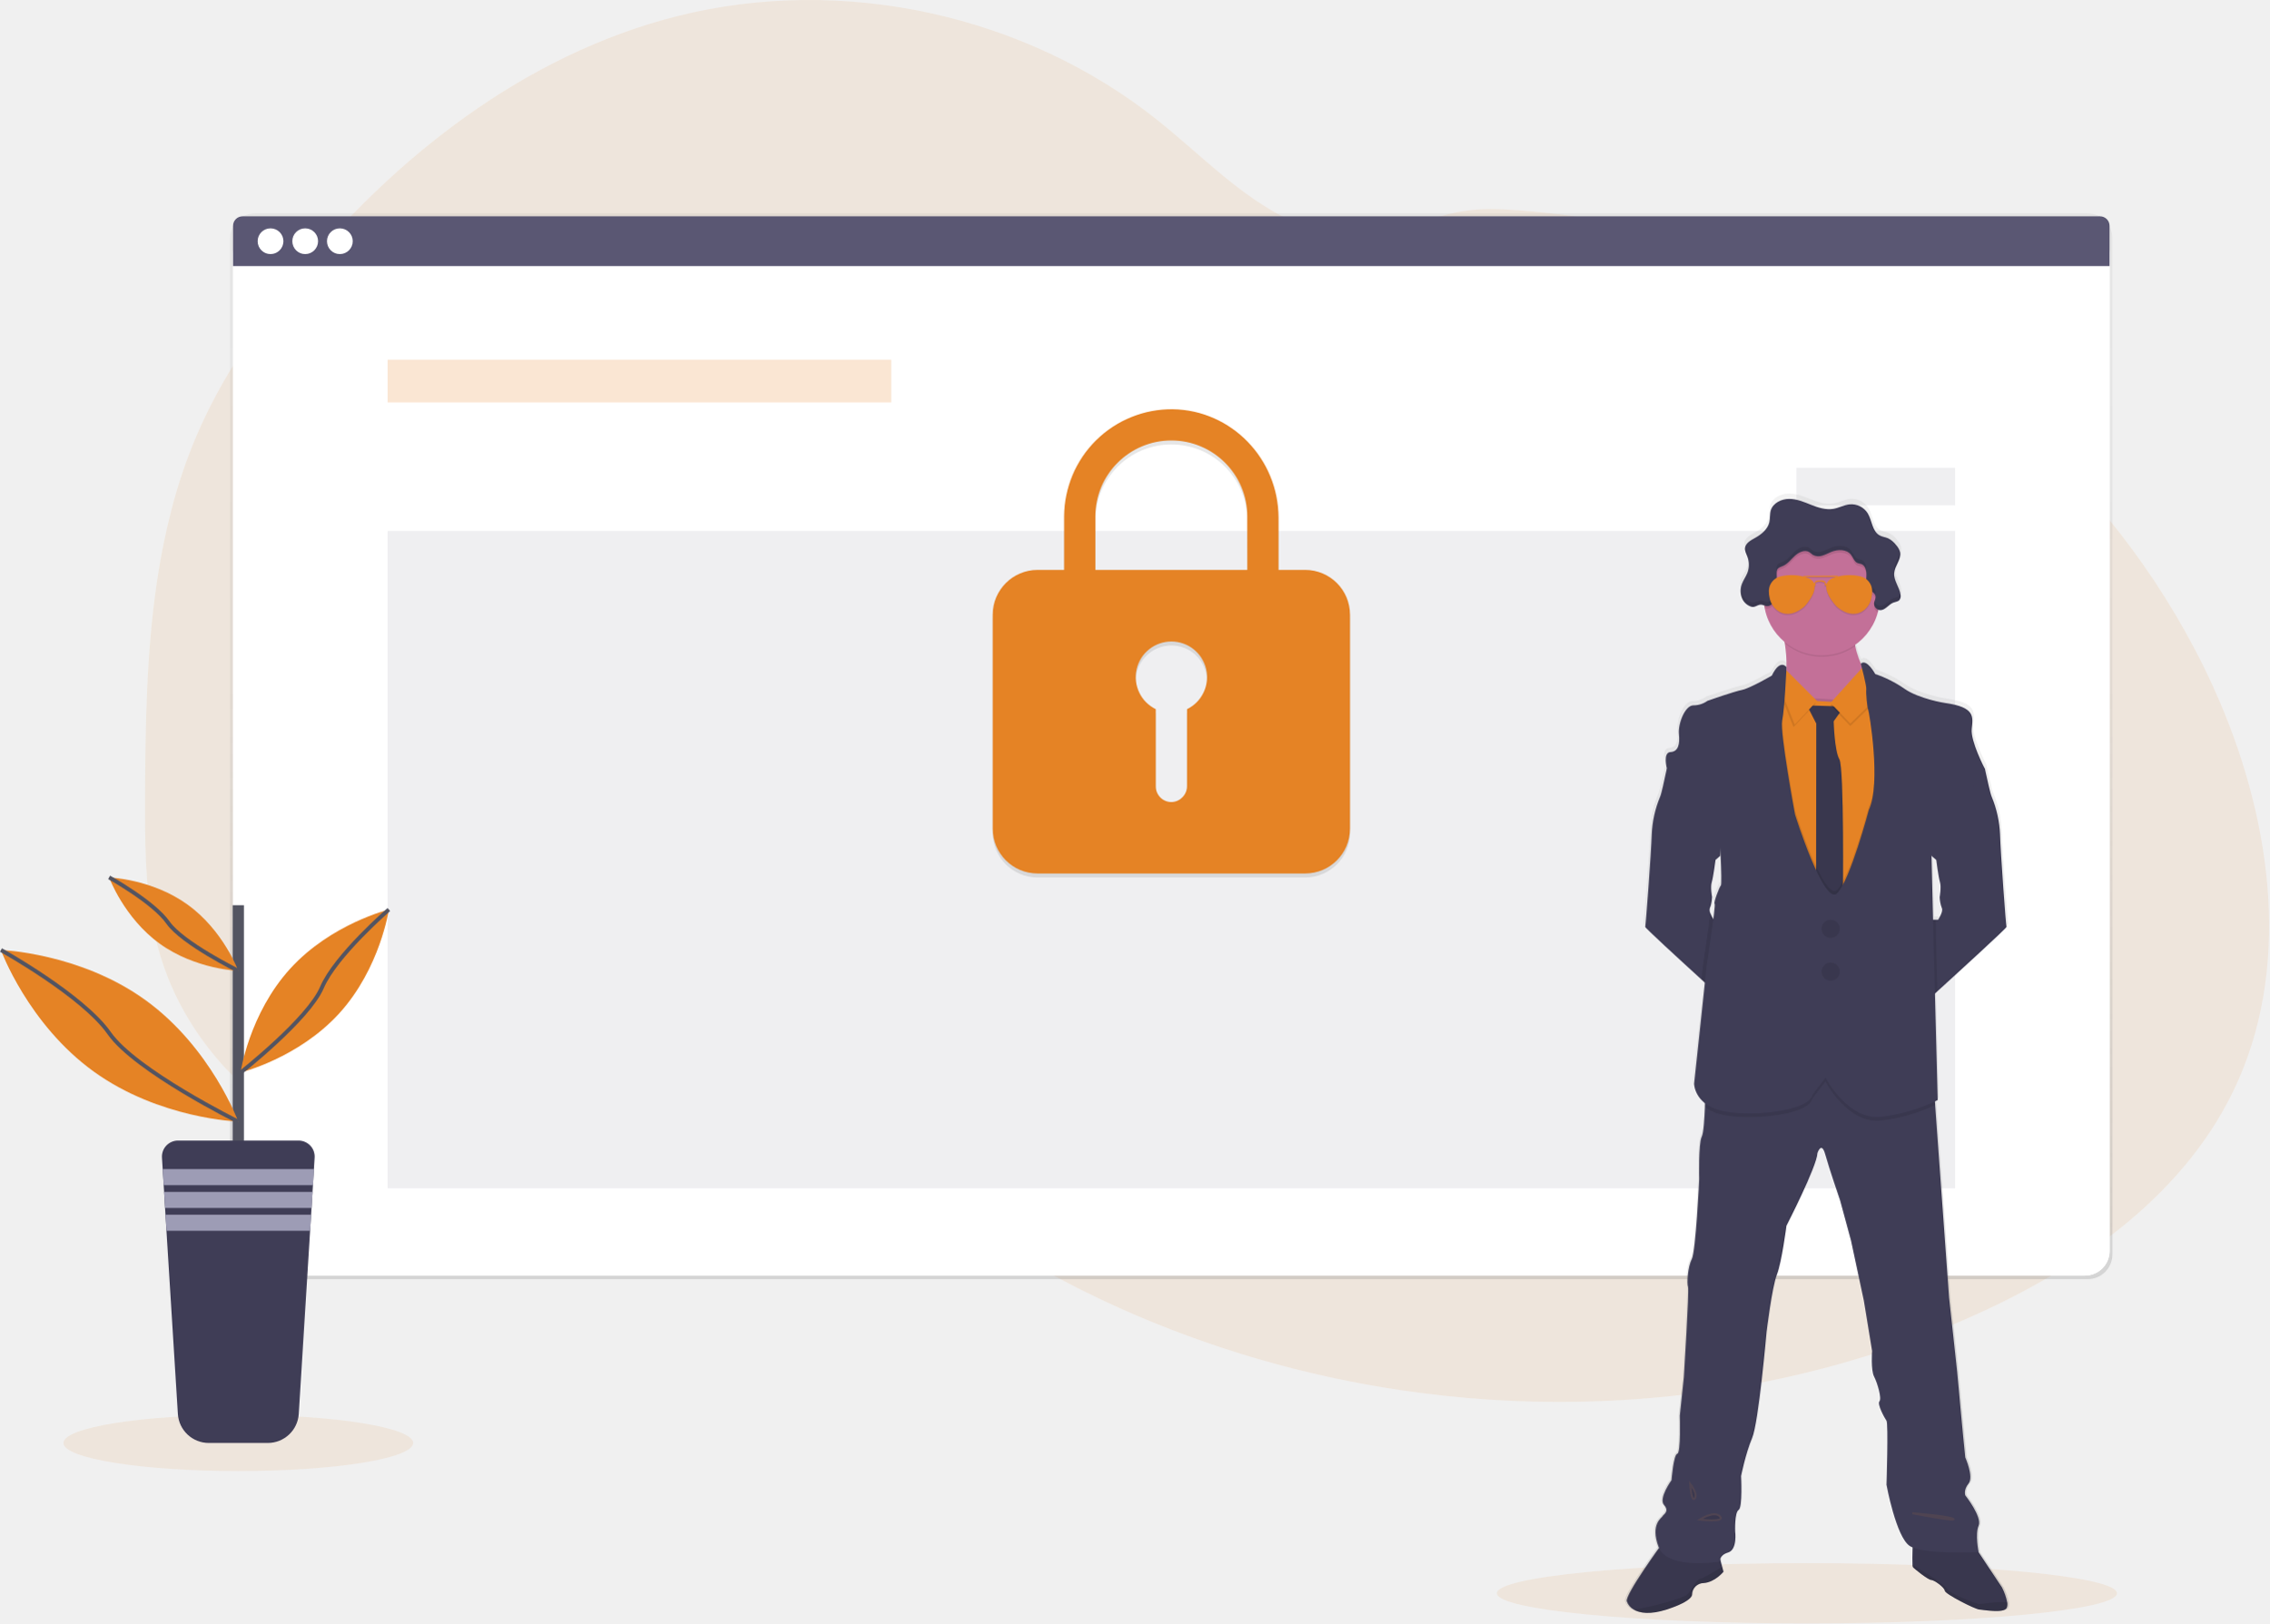
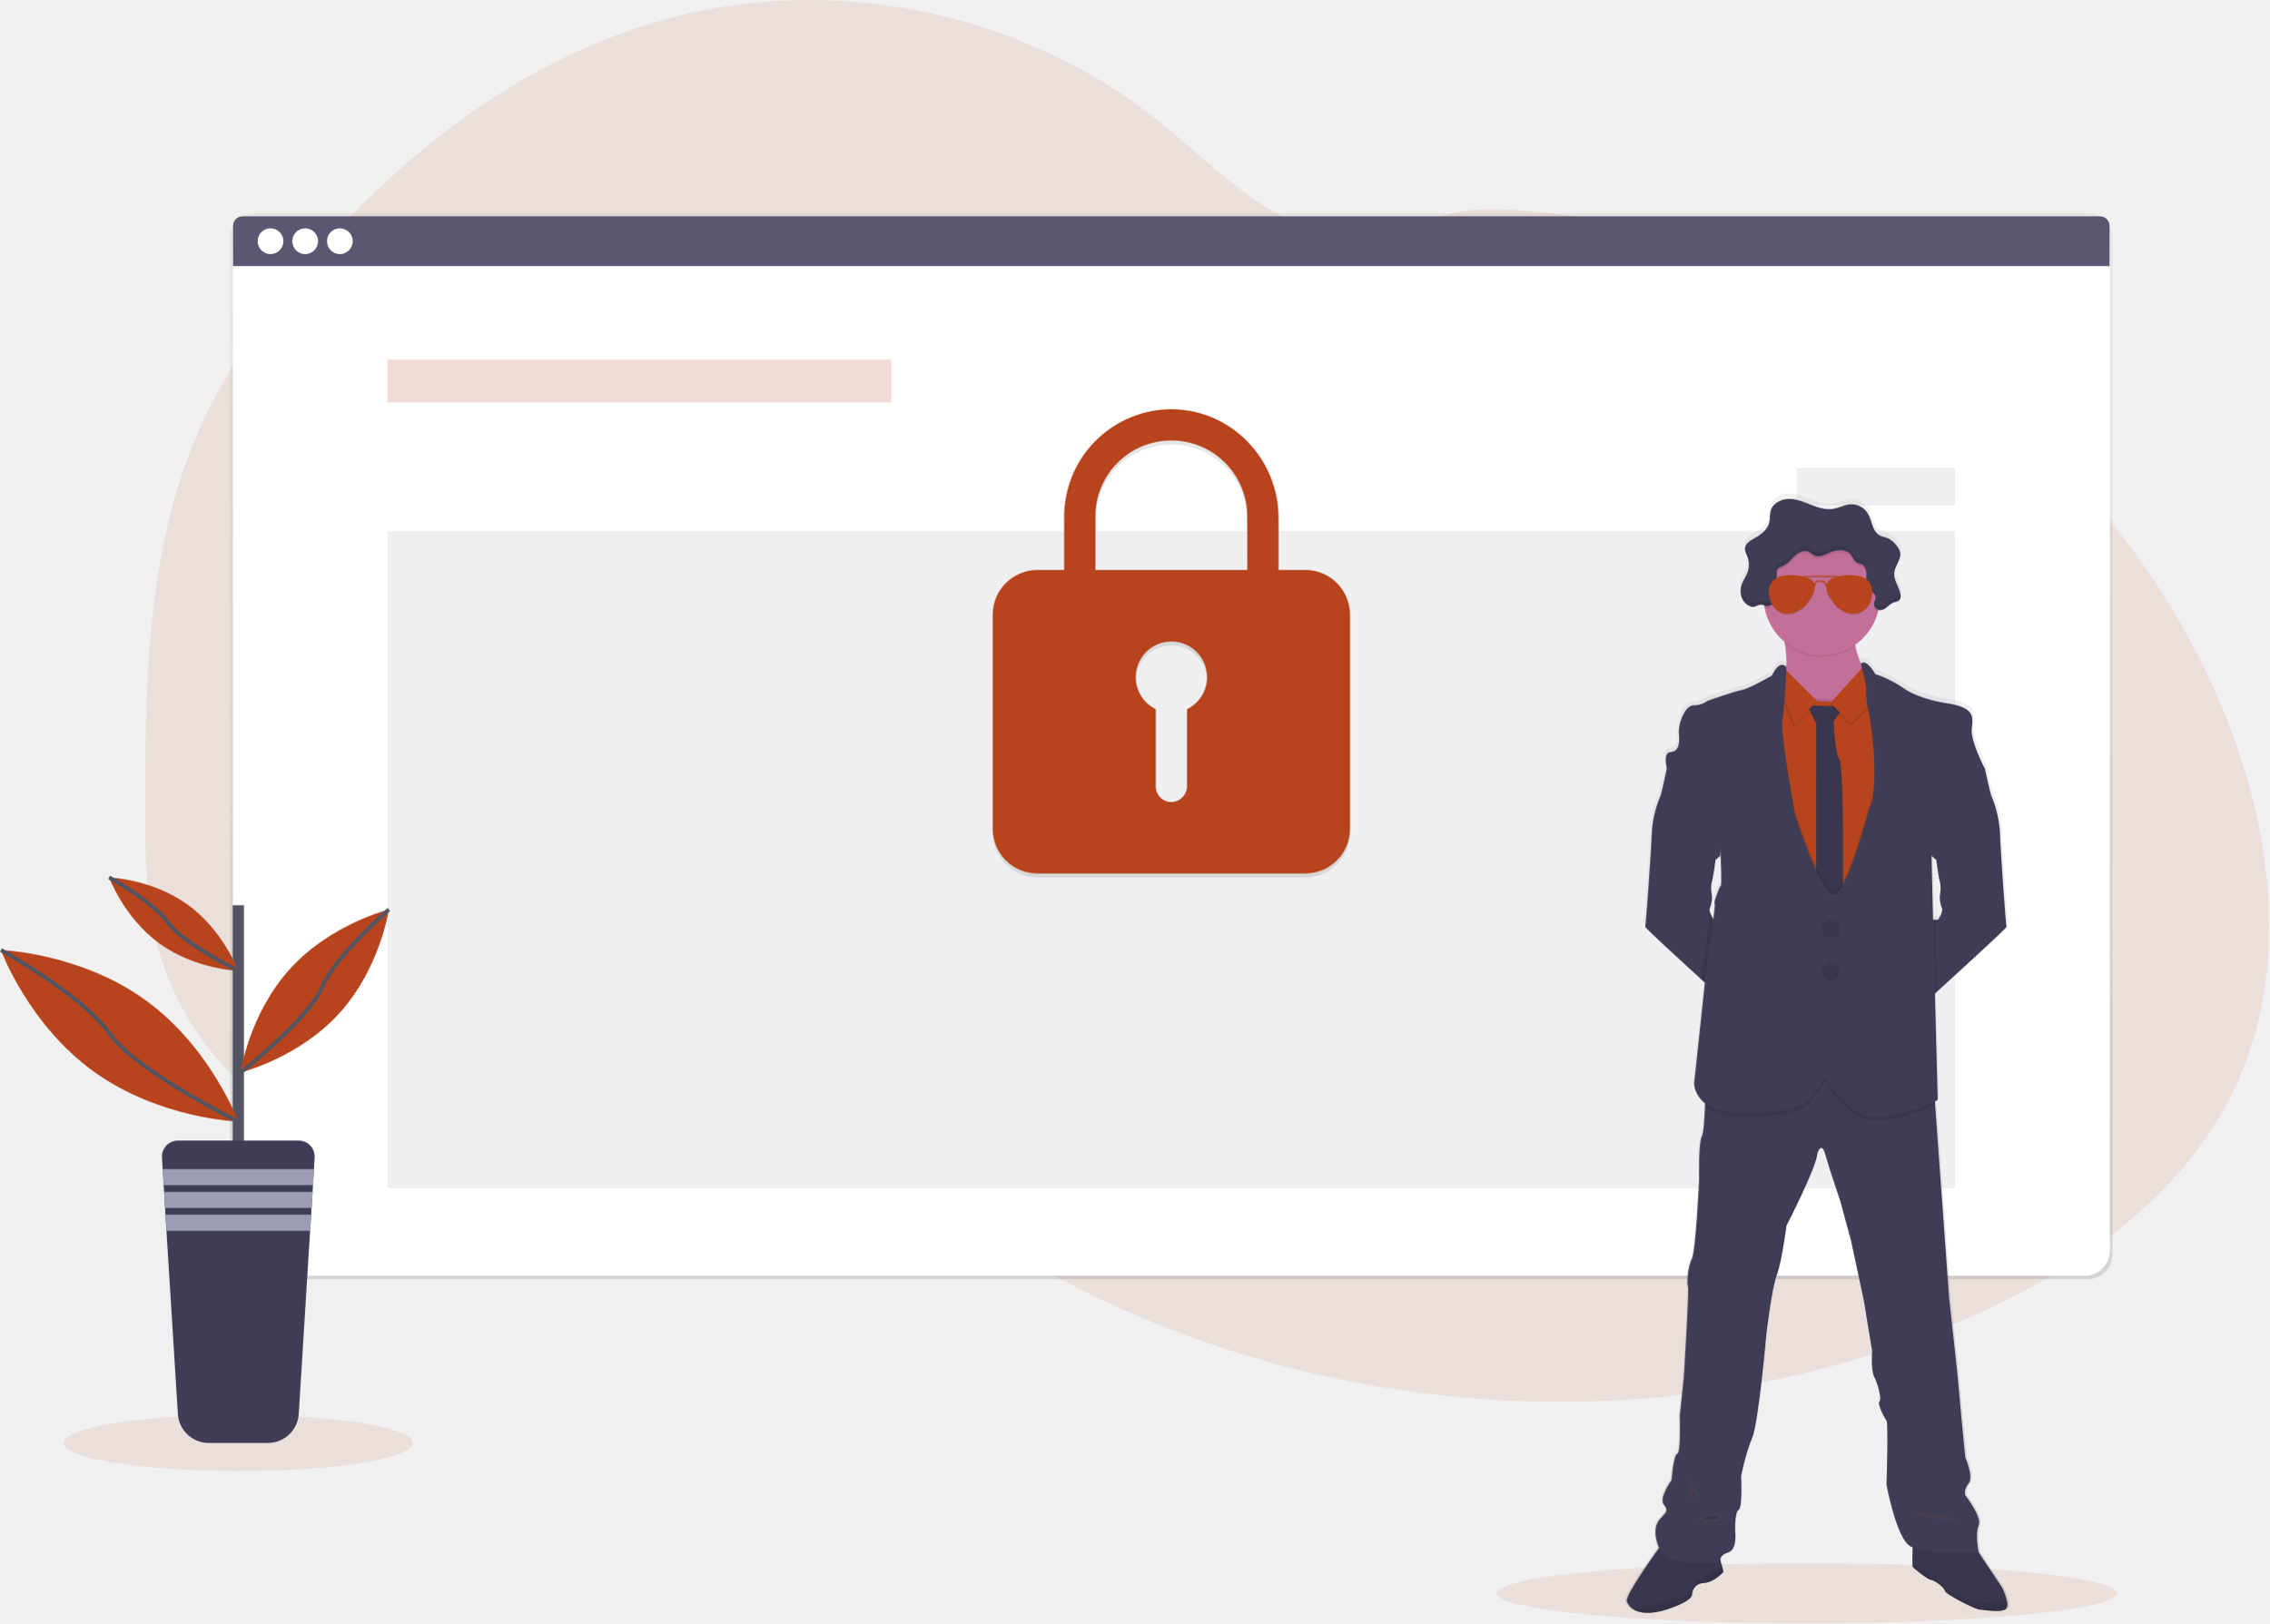
<svg xmlns="http://www.w3.org/2000/svg" xmlns:xlink="http://www.w3.org/1999/xlink" id="06c42c9d-6d9c-45ee-a61b-17902c1dca73" data-name="Layer 1" width="1145.57" height="819.91" viewBox="0 0 1145.57 819.91">
  <defs>
    <linearGradient id="2f697947-2a6f-450c-95af-56e5336b1d5f" x1="591.3" y1="646.08" x2="591.3" y2="107.75" gradientUnits="userSpaceOnUse">
      <stop offset="0" stop-color="gray" stop-opacity="0.25" />
      <stop offset="0.54" stop-color="gray" stop-opacity="0.12" />
      <stop offset="1" stop-color="gray" stop-opacity="0.1" />
    </linearGradient>
    <linearGradient id="2563b911-9cd4-457d-b636-acc38b40f33a" x1="944.34" y1="854.67" x2="944.34" y2="289.29" xlink:href="#2f697947-2a6f-450c-95af-56e5336b1d5f" />
  </defs>
-   <path d="M1154.4,591.26c-26.57,54.81-80.52,91.46-136.43,115.63-75.27,32.55-158.16,45.46-239.91,40q-21.49-1.43-42.85-4.57a540.44,540.44,0,0,1-143.27-41.72q-19.74-8.89-38.68-19.41a494.85,494.85,0,0,1-60.46-39.54q-7.23-5.52-14.26-11.32c-3.25-2.68-6.47-5.42-9.74-8.08-6.9-5.61-14-10.94-21.92-14.93a78.31,78.31,0,0,0-7.34-3.24c-25.08-9.54-54-5.94-80.11,1.5-19.86,5.66-39.22,13.41-59.06,18.94a196,196,0,0,1-26.91,5.72A143.21,143.21,0,0,1,213,624.93l-1.67-.52q-4.2-1.32-8.33-2.89l-1.67-.64q-4-1.54-7.83-3.31l-1.67-.76q-4-1.86-7.83-3.93c-.92-.48-1.83-1-2.73-1.49a163.67,163.67,0,0,1-39.16-30.49c-.33-.33-.64-.67-1-1-1.59-1.72-3.15-3.47-4.66-5.26-.56-.66-1.12-1.32-1.67-2q-2.69-3.28-5.19-6.71c-.25-.33-.49-.67-.73-1A144.59,144.59,0,0,1,112,534.44c-.14-.33-.27-.67-.39-1q-2-5.15-3.65-10.47c-.45-1.48-.88-3-1.26-4.48-.13-.44-.25-.89-.36-1.33-5.52-21.73-6.15-44.32-6.15-66.78q0-3.93,0-7.85c.16-36.33.72-73.28,6.08-109.11,0-.25.07-.5.11-.74a340.76,340.76,0,0,1,7.31-35.82A264.25,264.25,0,0,1,126,260.56c12.33-29,30.26-55.39,50.17-79.85C226.32,119.16,292.09,67.49,369.07,48.15c82.95-20.83,175.14-.87,242.05,52.4,20.4,16.24,38.73,35.47,61.64,47.92,20,10.84,43.41,15.33,64.83,6.8,17.7-7.05,29.22-10.55,49.1-9.48A411.56,411.56,0,0,1,907.05,171c1.56.57,3.12,1.16,4.67,1.75C1012.43,211.28,1099,287.83,1144,386.2q1.79,3.9,3.47,7.86C1174.3,456.73,1184,530.18,1154.4,591.26Z" transform="translate(-26.97 -40.04)" fill="#e58325" opacity="0.1" />
-   <ellipse cx="120.3" cy="728.81" rx="88.28" ry="14.18" fill="#e58325" opacity="0.1" />
-   <ellipse cx="912.26" cy="804.71" rx="156.53" ry="15.2" fill="#e58325" opacity="0.1" />
+   <path d="M1154.4,591.26c-26.57,54.81-80.52,91.46-136.43,115.63-75.27,32.55-158.16,45.46-239.91,40q-21.49-1.43-42.85-4.57a540.44,540.44,0,0,1-143.27-41.72q-19.74-8.89-38.68-19.41a494.85,494.85,0,0,1-60.46-39.54q-7.23-5.52-14.26-11.32c-3.25-2.68-6.47-5.42-9.74-8.08-6.9-5.61-14-10.94-21.92-14.93a78.31,78.31,0,0,0-7.34-3.24c-25.08-9.54-54-5.94-80.11,1.5-19.86,5.66-39.22,13.41-59.06,18.94a196,196,0,0,1-26.91,5.72A143.21,143.21,0,0,1,213,624.93l-1.67-.52q-4.2-1.32-8.33-2.89l-1.67-.64q-4-1.54-7.83-3.31l-1.67-.76q-4-1.86-7.83-3.93c-.92-.48-1.83-1-2.73-1.49a163.67,163.67,0,0,1-39.16-30.49c-.33-.33-.64-.67-1-1-1.59-1.72-3.15-3.47-4.66-5.26-.56-.66-1.12-1.32-1.67-2q-2.69-3.28-5.19-6.71c-.25-.33-.49-.67-.73-1A144.59,144.59,0,0,1,112,534.44c-.14-.33-.27-.67-.39-1q-2-5.15-3.65-10.47c-.45-1.48-.88-3-1.26-4.48-.13-.44-.25-.89-.36-1.33-5.52-21.73-6.15-44.32-6.15-66.78q0-3.93,0-7.85c.16-36.33.72-73.28,6.08-109.11,0-.25.07-.5.11-.74a340.76,340.76,0,0,1,7.31-35.82A264.25,264.25,0,0,1,126,260.56c12.33-29,30.26-55.39,50.17-79.85C226.32,119.16,292.09,67.49,369.07,48.15c82.95-20.83,175.14-.87,242.05,52.4,20.4,16.24,38.73,35.47,61.64,47.92,20,10.84,43.41,15.33,64.83,6.8,17.7-7.05,29.22-10.55,49.1-9.48A411.56,411.56,0,0,1,907.05,171c1.56.57,3.12,1.16,4.67,1.75C1012.43,211.28,1099,287.83,1144,386.2q1.79,3.9,3.47,7.86C1174.3,456.73,1184,530.18,1154.4,591.26Z" transform="translate(-26.97 -40.04)" fill="#b7441c" opacity="0.1" />
+   <ellipse cx="120.3" cy="728.81" rx="88.28" ry="14.18" fill="#b7441c" opacity="0.1" />
+   <ellipse cx="912.26" cy="804.71" rx="156.53" ry="15.2" fill="#b7441c" opacity="0.1" />
  <rect x="116.14" y="107.75" width="950.33" height="538.33" rx="12.49" ry="12.49" fill="url(#2f697947-2a6f-450c-95af-56e5336b1d5f)" />
  <rect x="117.65" y="115.32" width="947.42" height="528.97" rx="12.49" ry="12.49" fill="#fff" />
  <rect x="117.65" y="115.32" width="947.42" height="528.97" rx="12.49" ry="12.49" fill="#fff" />
  <rect x="117.65" y="115.32" width="947.42" height="528.97" rx="12.49" ry="12.49" fill="#fff" opacity="0.04" />
  <path d="M1087.23,149.29H149.43a4.81,4.81,0,0,0-4.81,4.81v20.33H1092V154.1A4.81,4.81,0,0,0,1087.23,149.29Z" transform="translate(-26.97 -40.04)" fill="#5a5773" />
  <g id="6c975d28-8d47-4ade-9154-b3b78f637b65" data-name="buttons">
    <circle cx="136.57" cy="121.82" r="6.5" fill="#fff" />
    <circle cx="154.07" cy="121.82" r="6.5" fill="#fff" />
    <circle cx="171.57" cy="121.82" r="6.5" fill="#fff" />
  </g>
-   <rect x="195.68" y="181.67" width="254.25" height="21.58" fill="#e58325" opacity="0.2" />
+   <rect x="195.68" y="181.67" width="254.25" height="21.58" fill="#b7441c" opacity="0.2" />
  <rect x="195.68" y="268.2" width="791.36" height="331.96" fill="#5a5773" opacity="0.1" />
  <path d="M686,329.89H672.45V303.57c0-29.7-23.68-54.39-53.38-54.84a54.28,54.28,0,0,0-54.85,54.11v27.05H550.7a22.62,22.62,0,0,0-22.55,22.55V460.66a22.62,22.62,0,0,0,22.55,22.55H686a22.61,22.61,0,0,0,22.54-22.55V352.44A22.61,22.61,0,0,0,686,329.89Zm-59.75,70.35V439a8.09,8.09,0,0,1-7.5,8.12,7.91,7.91,0,0,1-8.28-7.9v-39a18,18,0,1,1,15.78,0Zm30.44-70.35H580V302.84a38.33,38.33,0,0,1,76.66,0Z" transform="translate(-26.97 -40.04)" opacity="0.1" />
-   <path d="M686,327.89H672.45V301.57c0-29.7-23.68-54.39-53.38-54.84a54.28,54.28,0,0,0-54.85,54.11v27.05H550.7a22.62,22.62,0,0,0-22.55,22.55V458.66a22.62,22.62,0,0,0,22.55,22.55H686a22.61,22.61,0,0,0,22.54-22.55V350.44A22.61,22.61,0,0,0,686,327.89Zm-59.75,70.35V437a8.09,8.09,0,0,1-7.5,8.12,7.91,7.91,0,0,1-8.28-7.9v-39a18,18,0,1,1,15.78,0Zm30.44-70.35H580V300.84a38.33,38.33,0,0,1,76.66,0Z" transform="translate(-26.97 -40.04)" fill="#e58325" />
+   <path d="M686,327.89H672.45V301.57c0-29.7-23.68-54.39-53.38-54.84a54.28,54.28,0,0,0-54.85,54.11v27.05H550.7a22.62,22.62,0,0,0-22.55,22.55V458.66a22.62,22.62,0,0,0,22.55,22.55H686a22.61,22.61,0,0,0,22.54-22.55V350.44A22.61,22.61,0,0,0,686,327.89Zm-59.75,70.35V437a8.09,8.09,0,0,1-7.5,8.12,7.91,7.91,0,0,1-8.28-7.9v-39a18,18,0,1,1,15.78,0Zm30.44-70.35H580V300.84a38.33,38.33,0,0,1,76.66,0Z" transform="translate(-26.97 -40.04)" fill="#b7441c" />
  <rect x="906.94" y="236.25" width="80.1" height="18.91" fill="#5a5773" opacity="0.1" />
  <path d="M1041.27,849.33a28.47,28.47,0,0,0-2.68-7.61l-12-17.92h.07s-1.89-9,0-13.42-6.74-15.29-6.74-15.29-1.05-2.73,1.69-6.09-1.69-13.2-1.69-13.2-2.1-20.55-2.31-23.69-1.9-20.54-1.9-20.54l-4-36.89-7.12-97.77-.13-1.83c.88-.43,1.35-.7,1.35-.7l-1.42-54.06,1.23-1.11c10.74-9.72,35.51-32.22,35.26-32.71s-3-37.57-3.32-46.85a55.83,55.83,0,0,0-4.26-19.18c-.62-1.23-2.41-9.34-3.15-12.77-.2-.94-.33-1.53-.33-1.53s-7.26-13.84-6.63-20.13,1.89-11-13.59-13.2c0,0-13-1.94-20.74-7.23A59,59,0,0,0,974,378.17s-4.34-8-7.36-5.29a42,42,0,0,1-2.85-8.91l-.09-.56a29.47,29.47,0,0,0,11.64-16.66c.1-.38.18-.77.27-1.15a3.25,3.25,0,0,0,.93.17c2.63,0,4.25-2.93,6.71-3.86,1-.39,2.23-.45,3-1.24a2.93,2.93,0,0,0,.66-2.21,4.51,4.51,0,0,0,0-.82,2.93,2.93,0,0,0,0-.29l0,.1c-.67-3.64-3.49-6.87-3.18-10.57.3-3.48,3.36-6.54,3.11-9.93a5.4,5.4,0,0,0-.07-.8l0,.12a8.56,8.56,0,0,0-2-3.54,11.36,11.36,0,0,0-4.12-3.46c-1.39-.61-3-.75-4.3-1.48-3.82-2.08-3.81-7.5-6.08-11.2A9.91,9.91,0,0,0,961,292c-2.84.28-5.41,1.79-8.22,2.28-3.84.68-7.75-.57-11.39-2s-7.33-3-11.24-3-8.14,2-9.32,5.69c-.63,2-.32,4.15-.8,6.18-.86,3.58-4,6.14-7.25,7.92-2,1.11-4.38,2.38-5,4.48,0-.06,0-.11,0-.16a3.84,3.84,0,0,0-.1.51,3.75,3.75,0,0,0,0,.67c0,1.44.76,2.81,1.27,4.18a11.53,11.53,0,0,1-.06,8.06c-.74,1.9-2,3.57-2.72,5.46a10.75,10.75,0,0,0-.66,2.74l0-.16a11,11,0,0,0,0,1.28,9,9,0,0,0,1,4.2A7.54,7.54,0,0,0,911,344.1c2,.46,3.25-1.5,5.36-1a8.42,8.42,0,0,1,1.11.35c.07.45.14.9.22,1.34a29.39,29.39,0,0,0,10.14,17.17c0,.24.08.48.11.73h0a67.15,67.15,0,0,1,.83,12.06s-3.15-4.61-7.47,4.29c0,0-11.27,6.5-15.16,7.24s-17.7,5.55-17.7,5.55a12.18,12.18,0,0,1-7.16,2.31c-4.31,0-7.89,9.43-7.37,14.56s-.31,8.91-4.32,9.12-1.82,8.34-1.79,8.48l-.37,1.75c-.78,3.58-2.48,11.26-3.08,12.46a56,56,0,0,0-4.27,19.18c-.31,9.28-3,46.22-3.31,46.85-.21.41,16.76,15.92,28.69,26.76l1.73,1.56-5.49,51.28a13.69,13.69,0,0,0,5.64,10c0,.6,0,1.21-.06,1.84-.24,6-.72,13.26-1.68,15.16-1.68,3.36-1.26,21.38-1.26,21.38s-1.69,36.68-3.79,40.67-2.53,12.36-1.9,14-2.11,45.69-2.11,45.69l-2.1,19.71s.63,18.86-1.27,19.28-2.95,13.42-2.95,13.42-6.73,9.22-3.79,12.57-.43,4.83-.74,5.66-6.42,4-2,15.72a3.45,3.45,0,0,0,.14.34c-4.14,5.75-17.26,24.3-16.46,27.12a7.43,7.43,0,0,0,3.5,4.2c3.09,1.85,8.39,2.71,16.82,0,14-4.51,13-7.76,13-7.76a5.94,5.94,0,0,1,5.9-5.66c5.79-.42,10.11-5.76,10.11-5.76l-.68-2.53-.93-3.5c.11-1,.82-2.75,4-3.72,4.85-1.47,3.58-10.69,3.58-10.69s-.42-9.64,1.68-10.9,1.27-17.19,1.27-17.19,2.32-11.53,5.68-19.29,7.38-53.86,7.38-53.86,2.73-22.64,5.26-29.14,4.85-24.73,4.85-24.73,15.59-30.19,15.79-36.9c0,0,2-6.29,4,.63s7.62,23.48,7.62,23.48l5.47,20.33,6.53,30.39,4.22,25.58s-.64,9.64,1,13,4,11.1,2.74,12.57,2.52,8.39,3.58,9.85,0,32.49,0,32.49,4.84,26.41,11.79,31a8.5,8.5,0,0,0,1.54.8c-.1,2.86-.2,6.69-.07,8.69a3.33,3.33,0,0,0,.22,1.31c.63.84,7.79,6.5,9.27,6.5s6.73,3.67,6.95,5.45,15.39,9.32,17.54,9.54,12.57,2.09,14-.84A4.85,4.85,0,0,0,1041.27,849.33ZM1004,471.61l1.08.93s1.11,8.65,1.9,11.24-.16,7.63-.16,7.63a17.55,17.55,0,0,0,1.11,5.5c.94,1.89-1.9,6-1.9,6h-2.53l-.79-32.38Zm-75.23-96.68v-.19C928.75,374.8,928.74,374.87,928.74,374.93ZM889.92,499.58a3.65,3.65,0,0,1-.16-2.67,8,8,0,0,0,.53-1.48,22.92,22.92,0,0,0,.58-4,.28.28,0,0,0,0-.05c-.09-.48-.9-5.12-.15-7.58s1.89-11.24,1.89-11.24l.72-.61L895,470.5s0-.54.12-1.43c.35,7.6.63,16,.18,16.42-.84.83-3.9,9-3.16,9.32.24.11-.09,3.38-.65,7.78A15.94,15.94,0,0,1,889.92,499.58Z" transform="translate(-26.97 -40.04)" fill="url(#2563b911-9cd4-457d-b636-acc38b40f33a)" />
  <path d="M970.52,382.92v12.44L945,408.19s-25.34-15.33-19.09-21.43c4-3.86,3.23-14.46,2.15-21.75h0c-.63-4.24-1.36-7.35-1.36-7.35s45.52-13,38.64-3.13c-2.3,3.3-2.48,7.57-1.71,11.8C965.19,374.72,970.52,382.92,970.52,382.92Z" transform="translate(-26.97 -40.04)" fill="#c37098" />
  <path d="M900.61,504.57l-3.29,40.52s-4.93-4.47-11.31-10.29c-11.83-10.79-28.63-26.22-28.43-26.63.31-.63,3-37.39,3.29-46.63a55.8,55.8,0,0,1,4.22-19.08c.6-1.2,2.29-8.84,3-12.41.24-1.11.39-1.83.39-1.83L874,426s23,25.66,23,26.13-1.57,20.18-1.57,20.18l-1.63,1.42-.71.61s-1.1,8.61-1.88,11.19.06,7.06.15,7.54v0a23.25,23.25,0,0,1-.57,4,8.38,8.38,0,0,1-.53,1.47,3.67,3.67,0,0,0,.16,2.66,16.08,16.08,0,0,0,1.72,3.29Z" transform="translate(-26.97 -40.04)" fill="#3f3d56" />
  <path d="M1040,508.17c.24.49-24.29,22.88-34.92,32.55l-4.82,4.37L997,504.57h8.45s2.82-4.07,1.88-5.95a17.39,17.39,0,0,1-1.09-5.47s.93-5,.15-7.59-1.88-11.19-1.88-11.19l-1.07-.92-1.27-1.11s-1.57-19.71-1.57-20.18,23-26.13,23-26.13l5.48,2.19s.12.59.32,1.53c.74,3.41,2.51,11.48,3.12,12.71a55.8,55.8,0,0,1,4.22,19.08C1037,470.78,1039.68,507.54,1040,508.17Z" transform="translate(-26.97 -40.04)" fill="#3f3d56" />
  <path d="M1040.1,852.11c-1.47,2.92-11.79,1-13.92.84s-17.17-7.73-17.38-9.5-5.42-5.42-6.88-5.42-8.55-5.64-9.18-6.47a3.19,3.19,0,0,1-.21-1.3c-.22-3.43.21-12.26.21-12.26l30.25,1.67,14.7,22.11a28.52,28.52,0,0,1,2.66,7.57A5,5,0,0,1,1040.1,852.11Z" transform="translate(-26.97 -40.04)" fill="#3f3d56" />
  <path d="M1040.1,852.11c-1.47,2.92-11.79,1-13.92.84s-17.17-7.73-17.38-9.5-5.42-5.42-6.88-5.42-8.55-5.64-9.18-6.47a3.19,3.19,0,0,1-.21-1.3c-.22-3.43.21-12.26.21-12.26l30.25,1.67,14.7,22.11a28.52,28.52,0,0,1,2.66,7.57A5,5,0,0,1,1040.1,852.11Z" transform="translate(-26.97 -40.04)" opacity="0.1" />
  <path d="M1040.1,852.11c-1.47,2.92-11.79,1-13.92.84s-17.17-7.73-17.38-9.5-5.42-5.42-6.88-5.42-8.55-5.64-9.18-6.47a3.19,3.19,0,0,1-.21-1.3l9.8,6.2s6.26,4,7.93,6.37,14.83,7.3,15.92,7.4c.81.08,9.45-1.58,14.17-.88A5,5,0,0,1,1040.1,852.11Z" transform="translate(-26.97 -40.04)" opacity="0.1" />
  <path d="M897.1,833.86s-4.28,5.32-10,5.73a5.89,5.89,0,0,0-5.84,5.63s1,3.24-12.83,7.73c-8.35,2.69-13.6,1.84-16.66,0a7.44,7.44,0,0,1-3.47-4.18c-.94-3.33,17.52-28.68,17.52-28.68l16.8-1,12,5.42,1.84,6.87Z" transform="translate(-26.97 -40.04)" fill="#3f3d56" />
  <path d="M897.1,833.86s-4.28,5.32-10,5.73a5.89,5.89,0,0,0-5.84,5.63s1,3.24-12.83,7.73c-8.35,2.69-13.6,1.84-16.66,0a7.44,7.44,0,0,1-3.47-4.18c-.94-3.33,17.52-28.68,17.52-28.68l16.8-1,12,5.42,1.84,6.87Z" transform="translate(-26.97 -40.04)" opacity="0.1" />
  <path d="M897.1,833.86s-4.28,5.32-10,5.73a5.89,5.89,0,0,0-5.84,5.63s1,3.24-12.83,7.73c-8.35,2.69-13.6,1.84-16.66,0,7.87-.82,25.26-5.79,27-7.51,2.09-2.09,4.7-7.83,6.47-7.93,1.23-.08,7.48-3.84,11.23-6.17Z" transform="translate(-26.97 -40.04)" fill="none" />
  <path d="M897.1,833.86s-4.28,5.32-10,5.73a5.89,5.89,0,0,0-5.84,5.63s1,3.24-12.83,7.73c-8.35,2.69-13.6,1.84-16.66,0,7.87-.82,25.26-5.79,27-7.51,2.09-2.09,4.7-7.83,6.47-7.93,1.23-.08,7.48-3.84,11.23-6.17Z" transform="translate(-26.97 -40.04)" opacity="0.1" />
  <path d="M1025.91,810.6c-1.88,4.38,0,13.35,0,13.35s-28,1.46-34.84-3.13-11.68-30.88-11.68-30.88,1-30.87,0-32.33-4.8-8.34-3.55-9.8-1-9.18-2.71-12.52-1-12.93-1-12.93l-4.18-25.46-6.46-30.24L956,646.42s-5.63-16.48-7.54-23.36-3.93-.63-3.93-.63c-.2,6.68-15.64,36.72-15.64,36.72s-2.3,18.15-4.8,24.61-5.22,29-5.22,29-4,45.89-7.3,53.61S906,785.56,906,785.56s.84,15.86-1.25,17.11S903,813.52,903,813.52s1.25,9.17-3.55,10.64-4,4.59-4,4.59-26.7,4.38-31.08-7.31,1.67-14.8,2-15.64,3.66-2.29.74-5.64,3.75-12.51,3.75-12.51,1.05-12.93,2.92-13.35,1.26-19.19,1.26-19.19l2.08-19.61s2.72-43.81,2.09-45.48-.21-10,1.88-14,3.75-40.48,3.75-40.48-.42-17.93,1.25-21.27c1-1.89,1.42-9.16,1.66-15.09.18-4.53.22-8.28.22-8.28l23.36-8.76,30-9.59,25.24,12.1,36.93,7.09.46,6.37,7.05,97.31,4,36.71s1.67,17.31,1.88,20.44,2.29,23.58,2.29,23.58,4.38,9.8,1.67,13.14-1.67,6-1.67,6S1027.79,806.22,1025.91,810.6Z" transform="translate(-26.97 -40.04)" fill="#3f3d56" />
  <path d="M965.36,354.53c-2.3,3.3-2.48,7.57-1.71,11.8A29.34,29.34,0,0,1,928.08,365h0c-.63-4.24-1.36-7.35-1.36-7.35S972.24,344.67,965.36,354.53Z" transform="translate(-26.97 -40.04)" opacity="0.1" />
  <path d="M976,341.77a29.3,29.3,0,1,1-29.3-29.3A29.16,29.16,0,0,1,976,341.77Z" transform="translate(-26.97 -40.04)" fill="#c37098" />
  <polygon points="955.13 350.42 945.53 521.37 893.38 510.42 883.05 441.89 893.28 349.89 900.98 350.88 914.56 352.61 928.01 353.44 942.59 351.82 955.13 350.42" opacity="0.1" />
-   <polygon points="955.13 351.67 945.53 522.62 893.38 511.67 883.05 443.14 893.28 351.15 900.98 352.13 914.56 353.86 928.01 354.69 942.59 353.07 955.13 351.67" fill="#e58325" />
+   <polygon points="955.13 351.67 945.53 522.62 893.38 511.67 883.05 443.14 893.28 351.15 900.98 352.13 914.56 353.86 928.01 354.69 942.59 353.07 955.13 351.67" fill="#b7441c" />
  <path d="M939.23,396.3l18.78.63-5.28,7.39s.37,14.93,2.88,19.21,1.77,70.4,1.77,70.4l-5,9.49-8.55-10.64.11-87.3Z" transform="translate(-26.97 -40.04)" fill="#3f3d56" />
  <path d="M939.23,396.3l18.78.63-5.28,7.39s.37,14.93,2.88,19.21,1.77,70.4,1.77,70.4l-5,9.49-8.55-10.64.11-87.3Z" transform="translate(-26.97 -40.04)" opacity="0.1" />
  <polygon points="941.67 336.86 924.15 356.26 934.16 366.69 950.75 350.52 941.67 336.86" opacity="0.1" />
-   <polygon points="941.67 335.61 924.15 355.01 934.16 365.44 950.75 349.27 941.67 335.61" fill="#e58325" />
+   <polygon points="941.67 335.61 924.15 355.01 934.16 365.44 950.75 349.27 941.67 335.61" fill="#b7441c" />
  <polygon points="916.75 355.32 899.01 337.59 897.34 346.87 905.48 367.21 916.75 355.32" opacity="0.1" />
-   <polygon points="917.37 354.07 899.64 336.34 897.97 345.62 906.11 365.96 917.37 354.07" fill="#e58325" />
+   <polygon points="917.37 354.07 899.64 336.34 897.97 345.62 906.11 365.96 917.37 354.07" fill="#b7441c" />
  <path d="M1004.05,598.14a86.57,86.57,0,0,1-27,7.81c-17.21,2.19-28.47-19.71-28.47-19.71l-6.57,8.55c-2.09,9.08-33.9,11.37-46.83,7.93a20.69,20.69,0,0,1-7.42-3.51c.18-4.53.22-8.28.22-8.28l23.36-8.76,30-9.59,25.24,12.1,36.93,7.09Z" transform="translate(-26.97 -40.04)" opacity="0.1" />
  <path d="M982.1,391.72l-9.59,170.94-52.16-10.95L910,483.19l10.22-92,7.7,1a93.48,93.48,0,0,1-1.13,10c-1.25,5.85,6.47,47.36,6.47,47.36s14.67,46.55,21.27,39.84,16-42.14,16-42.14c6.37-13.14.11-50-.36-50.74a14.88,14.88,0,0,1-.6-3.35Z" transform="translate(-26.97 -40.04)" opacity="0.1" />
  <path d="M1004.63,524l.44,16.75-4.82,4.37L997,504.57h7.2Z" transform="translate(-26.97 -40.04)" opacity="0.1" />
  <path d="M891.37,493.1v0a23.25,23.25,0,0,1-.57,4c0-.37,0-.58-.08-.61C890.42,496.41,890.78,494.88,891.37,493.1Z" transform="translate(-26.97 -40.04)" opacity="0.1" />
  <path d="M900.61,504.57l-3.29,40.52s-4.93-4.47-11.31-10.29l.76-7.18s2.69-17.64,3.67-26.34a16.08,16.08,0,0,0,1.72,3.29Z" transform="translate(-26.97 -40.04)" opacity="0.1" />
  <path d="M928.9,377s-3.12-4.59-7.4,4.27c0,0-11.16,6.47-15,7.2S889,394,889,394a12.08,12.08,0,0,1-7.09,2.29c-4.28,0-7.83,9.39-7.31,14.5s-.31,8.87-4.27,9.08-1.78,8.44-1.78,8.44l26.39,30.25s1.67,27.85.84,28.69-3.86,9-3.13,9.28-4,31.08-4,31.08l-6.36,59.77s0,10,12.94,13.45S940,602,942.05,592.92l6.57-8.56s11.26,21.91,28.47,19.72,28.17-8.45,28.17-8.45L1003.38,524l-1.25-51.63L1029,428.22s-7.2-13.77-6.57-20,1.87-10.95-13.46-13.14c0,0-12.93-1.93-20.55-7.2a58.74,58.74,0,0,0-14.7-7.4s-4.3-8-7.29-5.26c0,0,3,11.31,2.75,13s.47,9.33.94,10.12,6.73,37.6.36,50.74c0,0-9.35,35.43-16,42.14s-21.27-39.84-21.27-39.84-7.72-41.52-6.47-47.36S928.9,377,928.9,377Z" transform="translate(-26.97 -40.04)" fill="#3f3d56" />
  <circle cx="924.25" cy="469.12" r="4.59" fill="#3f3d56" />
  <circle cx="924.25" cy="490.76" r="4.59" fill="#3f3d56" />
  <circle cx="924.25" cy="469.12" r="4.59" opacity="0.1" />
  <circle cx="924.25" cy="490.76" r="4.59" opacity="0.1" />
-   <path d="M992.47,804.34s18.84,1.46,20.71,2.92S992.47,804.34,992.47,804.34Z" transform="translate(-26.97 -40.04)" stroke="#e58325" stroke-miterlimit="10" opacity="0.1" />
-   <path d="M880.3,789.53s4,5,2.3,7.3S880.3,789.53,880.3,789.53Z" transform="translate(-26.97 -40.04)" stroke="#e58325" stroke-miterlimit="10" opacity="0.1" />
-   <path d="M885.1,807.56s7.3-4.8,10.22-1.61S885.1,807.56,885.1,807.56Z" transform="translate(-26.97 -40.04)" stroke="#e58325" stroke-miterlimit="10" opacity="0.1" />
+   <path d="M992.47,804.34s18.84,1.46,20.71,2.92S992.47,804.34,992.47,804.34Z" transform="translate(-26.97 -40.04)" stroke="#b7441c" stroke-miterlimit="10" opacity="0.1" />
+   <path d="M880.3,789.53s4,5,2.3,7.3S880.3,789.53,880.3,789.53Z" transform="translate(-26.97 -40.04)" stroke="#b7441c" stroke-miterlimit="10" opacity="0.1" />
+   <path d="M885.1,807.56s7.3-4.8,10.22-1.61S885.1,807.56,885.1,807.56Z" transform="translate(-26.97 -40.04)" stroke="#b7441c" stroke-miterlimit="10" opacity="0.1" />
  <path d="M976,341.77a29.16,29.16,0,0,1-.94,7.41,3.33,3.33,0,0,1-1.94-3.26c.13-1.19.92-2.28.75-3.46-.25-1.82-2.45-2.56-3.61-4-1.43-1.74-1.12-4.27-1-6.52s-.45-5-2.56-5.77c-.63-.23-1.32-.25-1.93-.51-1.66-.7-2.17-2.76-3.28-4.18-2.22-2.86-6.63-2.8-10-1.44a47.53,47.53,0,0,1-4.5,1.88,5.88,5.88,0,0,1-4.71-.35c-.66-.42-1.19-1-1.87-1.42-2.26-1.36-5.22,0-7.18,1.75s-3.53,4.1-6,5.17c-1.11.5-2.48.8-3,1.88a3.94,3.94,0,0,0-.32,1.87c0,3.89.46,7.84-.35,11.65-.52,2.45-2.24,5.23-4.73,4.93a4.67,4.67,0,0,1-.91-.23,29.3,29.3,0,1,1,58.1-5.42Z" transform="translate(-26.97 -40.04)" opacity="0.1" />
  <path d="M916.61,345.51c.75.17,1.46.56,2.23.66,2.49.3,4.21-2.48,4.73-4.93.81-3.81.39-7.76.36-11.65a3.81,3.81,0,0,1,.31-1.87c.57-1.08,1.94-1.38,3-1.88,2.42-1.08,4-3.38,6-5.17s4.91-3.11,7.17-1.75c.67.4,1.21,1,1.87,1.42a6,6,0,0,0,4.72.35c1.55-.46,3-1.27,4.49-1.88,3.34-1.36,7.76-1.41,10,1.43,1.11,1.43,1.62,3.48,3.28,4.18.61.26,1.3.29,1.93.52,2.11.79,2.65,3.52,2.56,5.77s-.39,4.78,1,6.52c1.16,1.42,3.36,2.16,3.61,4,.16,1.18-.62,2.28-.75,3.46a3.32,3.32,0,0,0,3.13,3.54c2.6,0,4.21-2.91,6.64-3.84,1-.39,2.21-.45,3-1.24a3.31,3.31,0,0,0,.62-2.71c-.49-3.83-3.56-7.16-3.23-11,.31-3.68,3.72-6.89,3-10.51a8.52,8.52,0,0,0-2-3.57,11.56,11.56,0,0,0-4.08-3.45c-1.39-.6-3-.74-4.27-1.47-3.78-2.07-3.77-7.47-6-11.15a9.79,9.79,0,0,0-9.12-4.54c-2.81.28-5.36,1.77-8.14,2.27-3.81.68-7.67-.57-11.28-2s-7.26-3-11.13-3-8.06,2-9.24,5.66c-.62,2-.31,4.14-.79,6.15-.84,3.57-4,6.11-7.18,7.88-2.19,1.22-4.82,2.62-5.08,5.11-.17,1.58.7,3,1.25,4.53a11.53,11.53,0,0,1-.06,8c-.73,1.89-1.95,3.55-2.69,5.43a9.75,9.75,0,0,0,.26,8,7.46,7.46,0,0,0,4.57,3.75C913.27,347,914.51,345.05,916.61,345.51Z" transform="translate(-26.97 -40.04)" fill="#3f3d56" />
  <g opacity="0.1">
    <path d="M923.57,339.06c-.52,2.45-2.25,5.23-4.74,4.93-.77-.1-1.47-.49-2.23-.66-2.09-.46-3.33,1.5-5.3,1a7.48,7.48,0,0,1-4.58-3.75,8.66,8.66,0,0,1-.93-3.27,9.13,9.13,0,0,0,.93,5.15,7.48,7.48,0,0,0,4.58,3.75c2,.46,3.21-1.5,5.3-1a22.61,22.61,0,0,0,2.23.65c2.49.31,4.22-2.47,4.74-4.92a28.89,28.89,0,0,0,.48-6.57A24.63,24.63,0,0,1,923.57,339.06Z" transform="translate(-26.97 -40.04)" />
    <path d="M909.87,324a11.51,11.51,0,0,0-.66-4.83,25.53,25.53,0,0,1-1.15-3.16,4.59,4.59,0,0,0-.1.51c-.17,1.57.71,3,1.25,4.53A11.47,11.47,0,0,1,909.87,324Z" transform="translate(-26.97 -40.04)" />
    <path d="M986.27,318.73c-.47,2.84-2.77,5.51-3,8.5a7.15,7.15,0,0,0,0,1.54C983.77,325.28,986.86,322.19,986.27,318.73Z" transform="translate(-26.97 -40.04)" />
    <path d="M986.44,339.83a2.35,2.35,0,0,1-.57,1.12c-.74.79-2,.85-3,1.24-2.43.93-4,3.87-6.64,3.84a3.35,3.35,0,0,1-3-2.32,5.18,5.18,0,0,0-.14.66,3.32,3.32,0,0,0,3.13,3.53c2.61,0,4.21-2.91,6.64-3.83,1-.39,2.22-.45,3-1.24a3.31,3.31,0,0,0,.62-2.71C986.47,340,986.45,339.92,986.44,339.83Z" transform="translate(-26.97 -40.04)" />
    <path d="M973.9,339c-.25-1.82-2.45-2.56-3.61-4a5.48,5.48,0,0,1-1.1-3.28c-.08,1.86-.05,3.76,1.1,5.16s2.9,2,3.46,3.44A3.21,3.21,0,0,0,973.9,339Z" transform="translate(-26.97 -40.04)" />
    <path d="M969.25,328.53c.08-2.25-.46-5-2.57-5.77-.62-.23-1.31-.26-1.92-.51-1.66-.7-2.18-2.76-3.28-4.18-2.23-2.85-6.64-2.8-10-1.44-1.5.61-2.93,1.42-4.49,1.88a5.88,5.88,0,0,1-4.71-.35c-.66-.42-1.2-1-1.87-1.42-2.27-1.36-5.23,0-7.18,1.75s-3.53,4.09-6,5.17c-1.12.5-2.48.8-3.06,1.88a3.93,3.93,0,0,0-.31,1.87c0,.39,0,.78,0,1.17a2.84,2.84,0,0,1,.29-1.16c.58-1.08,1.94-1.38,3.06-1.88,2.42-1.08,4-3.38,6-5.17s4.91-3.11,7.18-1.75c.67.4,1.21,1,1.87,1.41a5.84,5.84,0,0,0,4.71.35,46.21,46.21,0,0,0,4.49-1.87c3.35-1.36,7.76-1.42,10,1.43,1.1,1.42,1.62,3.48,3.28,4.18.61.26,1.3.29,1.92.52,1.71.64,2.39,2.56,2.54,4.46Z" transform="translate(-26.97 -40.04)" />
  </g>
  <g opacity="0.1">
    <path d="M920,339a7.67,7.67,0,0,1,5.78-7.17,24,24,0,0,1,13.48.61c9.49,3.14-1.2,14.44-1.2,14.44s-7.11,7-13.74,2.11a10.39,10.39,0,0,1-3.87-6A15.3,15.3,0,0,1,920,339Z" transform="translate(-26.97 -40.04)" />
    <path d="M972.17,339a7.67,7.67,0,0,0-5.79-7.17,24,24,0,0,0-13.47.61c-9.49,3.14,1.2,14.44,1.2,14.44s7.1,7,13.74,2.11a10.39,10.39,0,0,0,3.87-6A15.3,15.3,0,0,0,972.17,339Z" transform="translate(-26.97 -40.04)" />
    <polygon points="910.5 291.48 910.5 291.95 927.83 291.95 927.83 291.39 910.5 291.48" />
    <path d="M943,336.53h.55v-1.59s1.76-1.37,4.68,0v1.42h1v-.93h-.49s.2-1.93-3.06-1.62c0,0-2.62-.25-2.56,1.41h-.6Z" transform="translate(-26.97 -40.04)" />
  </g>
-   <path d="M920,338.35a7.67,7.67,0,0,1,5.78-7.17,24.13,24.13,0,0,1,13.48.61c9.49,3.15-1.2,14.44-1.2,14.44s-7.11,7-13.74,2.11a10.33,10.33,0,0,1-3.87-6A15.21,15.21,0,0,1,920,338.35Z" transform="translate(-26.97 -40.04)" fill="#e58325" />
-   <path d="M972.17,338.35a7.67,7.67,0,0,0-5.79-7.17,24.09,24.09,0,0,0-13.47.61c-9.49,3.15,1.2,14.44,1.2,14.44s7.1,7,13.74,2.11a10.33,10.33,0,0,0,3.87-6A15.21,15.21,0,0,0,972.17,338.35Z" transform="translate(-26.97 -40.04)" fill="#e58325" />
-   <polygon points="910.5 290.85 910.5 291.33 927.83 291.33 927.83 290.76 910.5 290.85" fill="#e58325" />
-   <path d="M943,335.9h.55v-1.59s1.76-1.36,4.68,0v1.43h1v-.94h-.49s.2-1.92-3.06-1.62c0,0-2.62-.24-2.56,1.41h-.6Z" transform="translate(-26.97 -40.04)" fill="#e58325" />
+   <path d="M920,338.35a7.67,7.67,0,0,1,5.78-7.17,24.13,24.13,0,0,1,13.48.61c9.49,3.15-1.2,14.44-1.2,14.44s-7.11,7-13.74,2.11a10.33,10.33,0,0,1-3.87-6A15.21,15.21,0,0,1,920,338.35Z" transform="translate(-26.97 -40.04)" fill="#b7441c" />
+   <path d="M972.17,338.35a7.67,7.67,0,0,0-5.79-7.17,24.09,24.09,0,0,0-13.47.61c-9.49,3.15,1.2,14.44,1.2,14.44s7.1,7,13.74,2.11a10.33,10.33,0,0,0,3.87-6A15.21,15.21,0,0,0,972.17,338.35Z" transform="translate(-26.97 -40.04)" fill="#b7441c" />
+   <polygon points="910.5 290.85 910.5 291.33 927.83 291.33 927.83 290.76 910.5 290.85" fill="#b7441c" />
+   <path d="M943,335.9h.55v-1.59s1.76-1.36,4.68,0v1.43h1v-.94h-.49s.2-1.92-3.06-1.62c0,0-2.62-.24-2.56,1.41h-.6Z" transform="translate(-26.97 -40.04)" fill="#b7441c" />
  <rect x="117.46" y="457.19" width="5.68" height="127.9" fill="#535461" />
  <path d="M185.81,624.74l-.36,5.76-.5,8.13-.21,3.39-.5,8.14-.22,3.39-.5,8.13-5.73,92.47a15.66,15.66,0,0,1-15.63,14.7H132.38a15.65,15.65,0,0,1-15.62-14.7L111,661.68l-.5-8.13-.21-3.39L109.8,642l-.21-3.39-.5-8.13-.36-5.76a8.11,8.11,0,0,1,8.1-8.61h60.89A8.1,8.1,0,0,1,185.81,624.74Z" transform="translate(-26.97 -40.04)" fill="#3f3d56" />
  <polygon points="158.48 590.46 157.98 598.59 82.61 598.59 82.11 590.46 158.48 590.46" fill="#9d9cb5" />
  <polygon points="157.77 601.98 157.27 610.12 83.33 610.12 82.82 601.98 157.77 601.98" fill="#9d9cb5" />
  <polygon points="157.05 613.51 156.55 621.64 84.05 621.64 83.54 613.51 157.05 613.51" fill="#9d9cb5" />
-   <path d="M100.41,545.17c33.08,23.93,46.86,61.37,46.86,61.37s-39.87-1.37-73-25.3-46.86-61.37-46.86-61.37S67.32,521.24,100.41,545.17Z" transform="translate(-26.97 -40.04)" fill="#e58325" />
+   <path d="M100.41,545.17c33.08,23.93,46.86,61.37,46.86,61.37s-39.87-1.37-73-25.3-46.86-61.37-46.86-61.37S67.32,521.24,100.41,545.17Z" transform="translate(-26.97 -40.04)" fill="#b7441c" />
  <path d="M27.46,519.87s41.38,23,54.65,42,65.16,44.68,65.16,44.68" transform="translate(-26.97 -40.04)" fill="none" stroke="#535461" stroke-miterlimit="10" stroke-width="2" />
-   <path d="M121.76,497c18,13,25.51,33.4,25.51,33.4s-21.7-.74-39.71-13.77-25.5-33.4-25.5-33.4S103.76,483.92,121.76,497Z" transform="translate(-26.97 -40.04)" fill="#e58325" />
+   <path d="M121.76,497c18,13,25.51,33.4,25.51,33.4s-21.7-.74-39.71-13.77-25.5-33.4-25.5-33.4S103.76,483.92,121.76,497Z" transform="translate(-26.97 -40.04)" fill="#b7441c" />
  <path d="M82.06,483.18s22.52,12.5,29.74,22.85,35.47,24.32,35.47,24.32" transform="translate(-26.97 -40.04)" fill="none" stroke="#535461" stroke-miterlimit="10" stroke-width="2" />
-   <path d="M173.44,529.32c-20.69,22.73-25.06,52.43-25.06,52.43s29.16-7.15,49.84-29.88,25.06-52.44,25.06-52.44S194.12,506.58,173.44,529.32Z" transform="translate(-26.97 -40.04)" fill="#e58325" />
+   <path d="M173.44,529.32c-20.69,22.73-25.06,52.43-25.06,52.43s29.16-7.15,49.84-29.88,25.06-52.44,25.06-52.44S194.12,506.58,173.44,529.32Z" transform="translate(-26.97 -40.04)" fill="#b7441c" />
  <path d="M223.28,499.43s-26.94,23.3-33.79,39.36-41.11,43-41.11,43" transform="translate(-26.97 -40.04)" fill="none" stroke="#535461" stroke-miterlimit="10" stroke-width="2" />
</svg>
